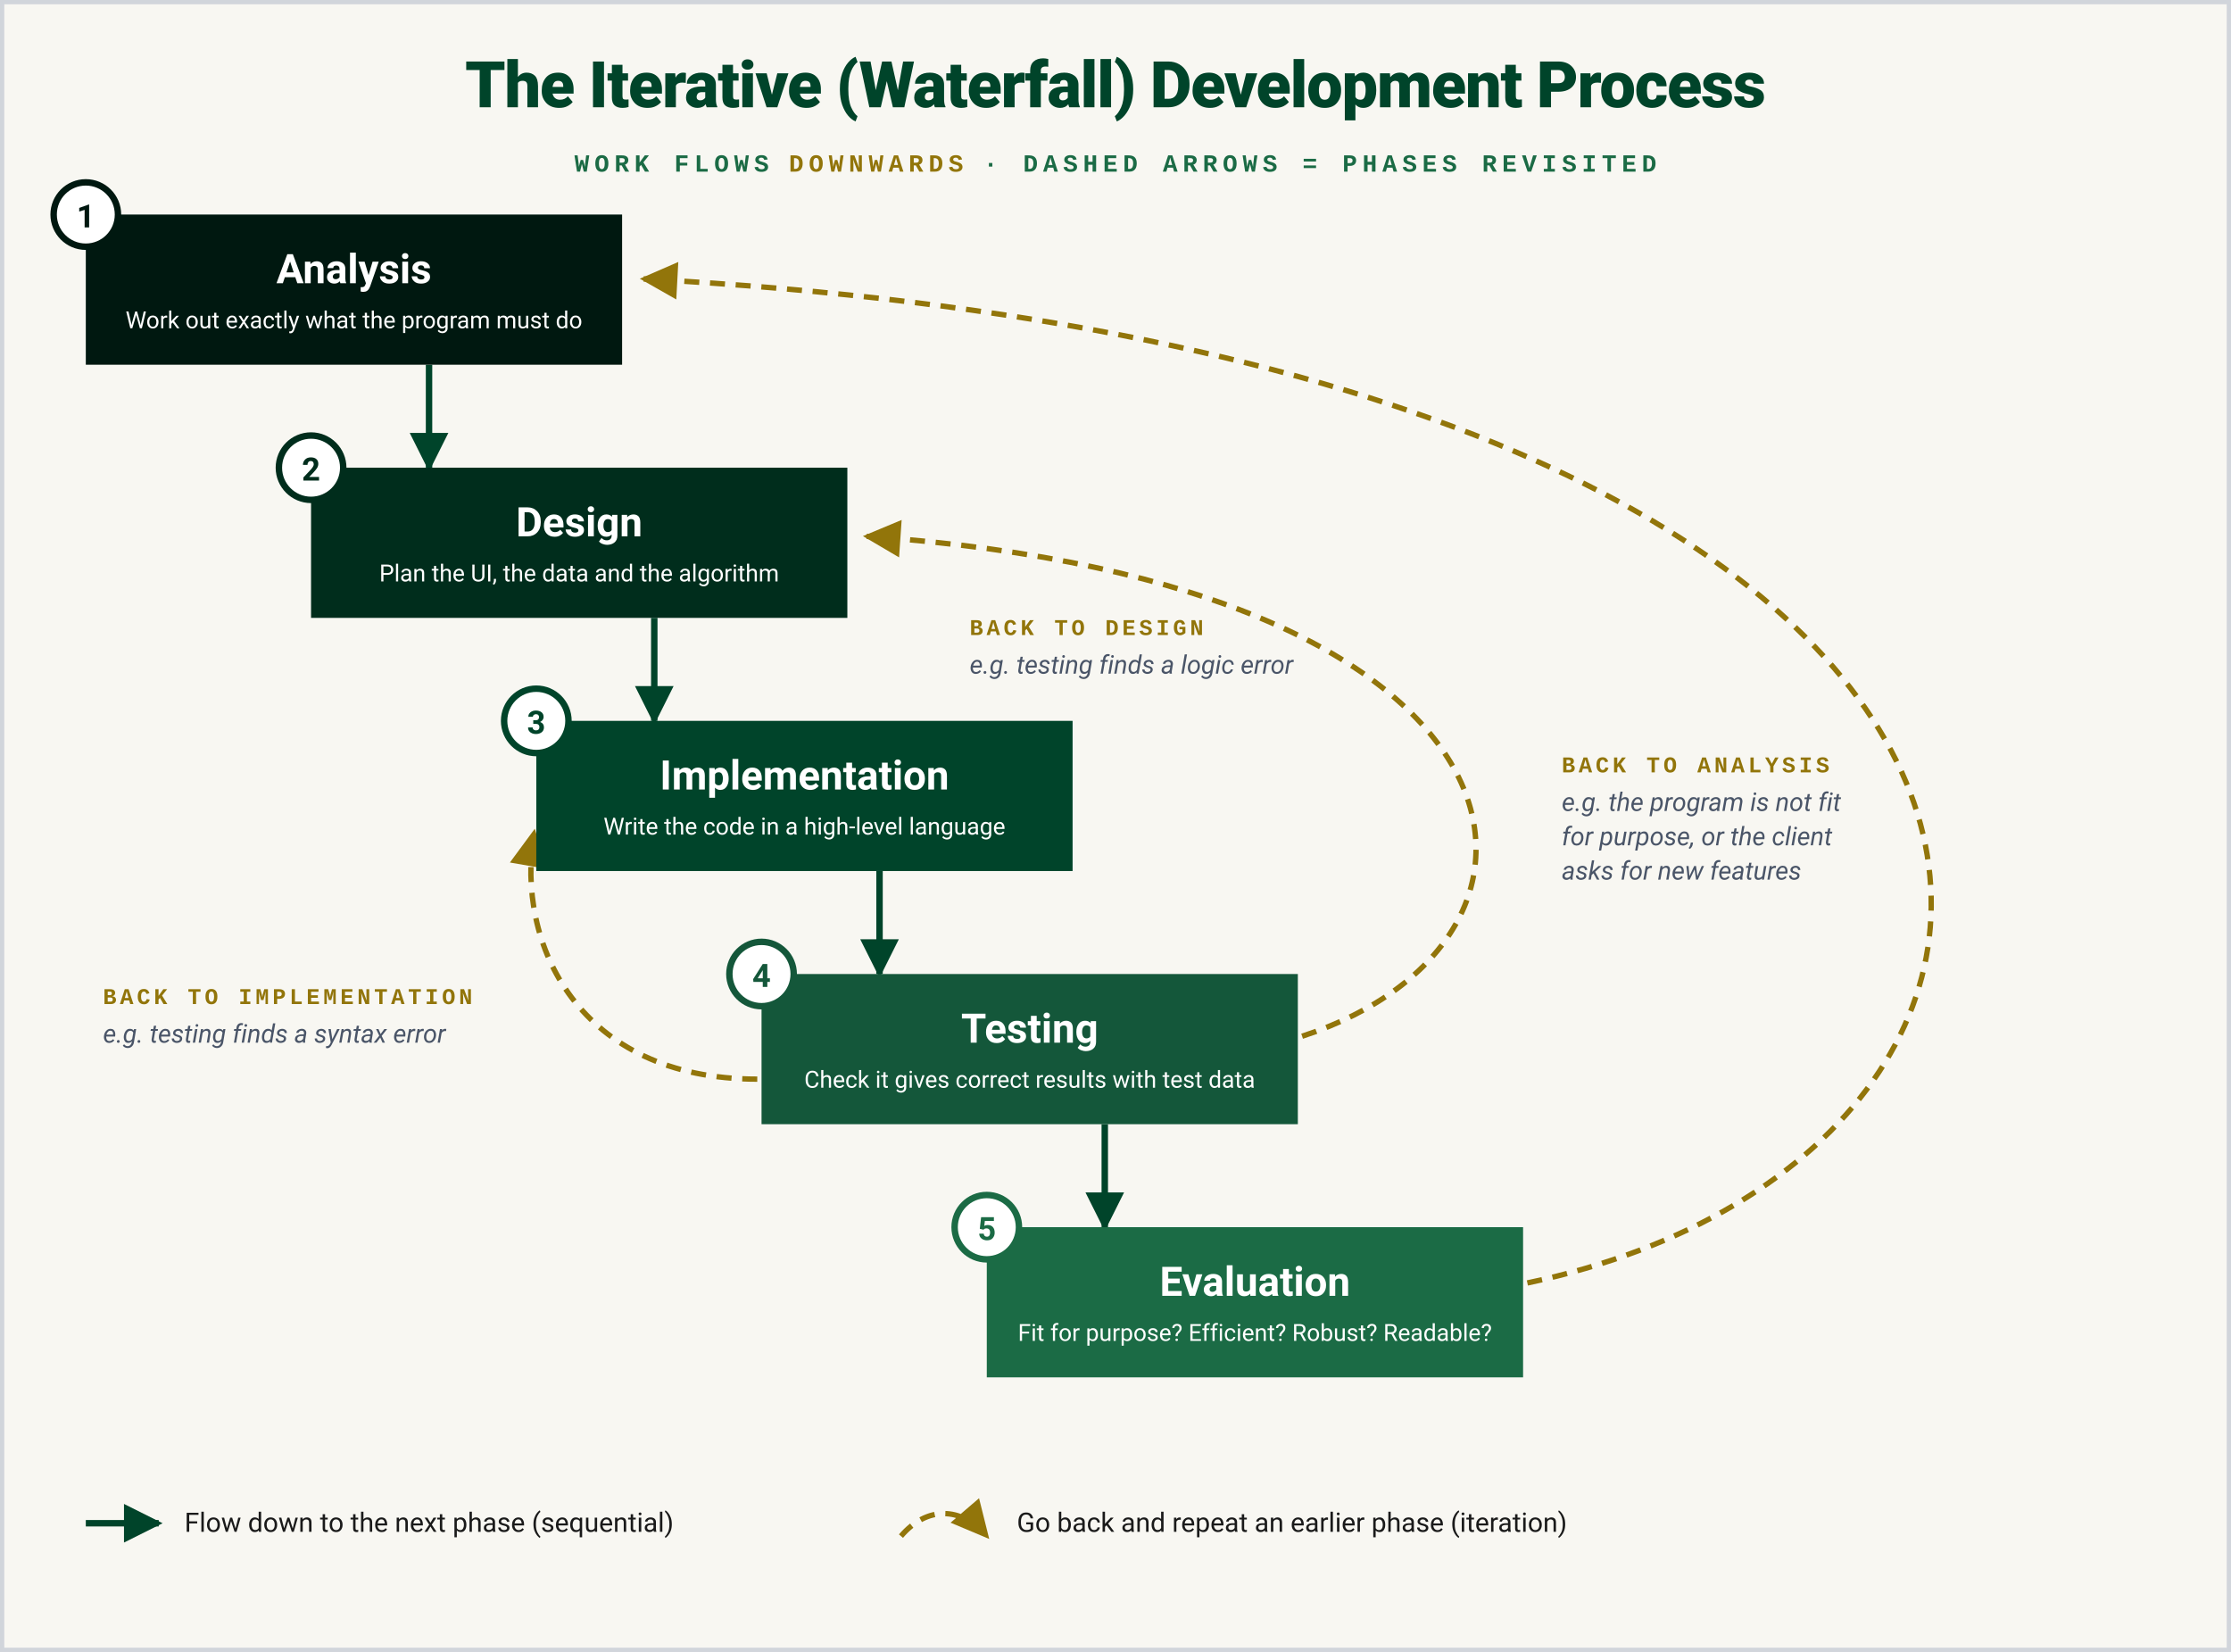
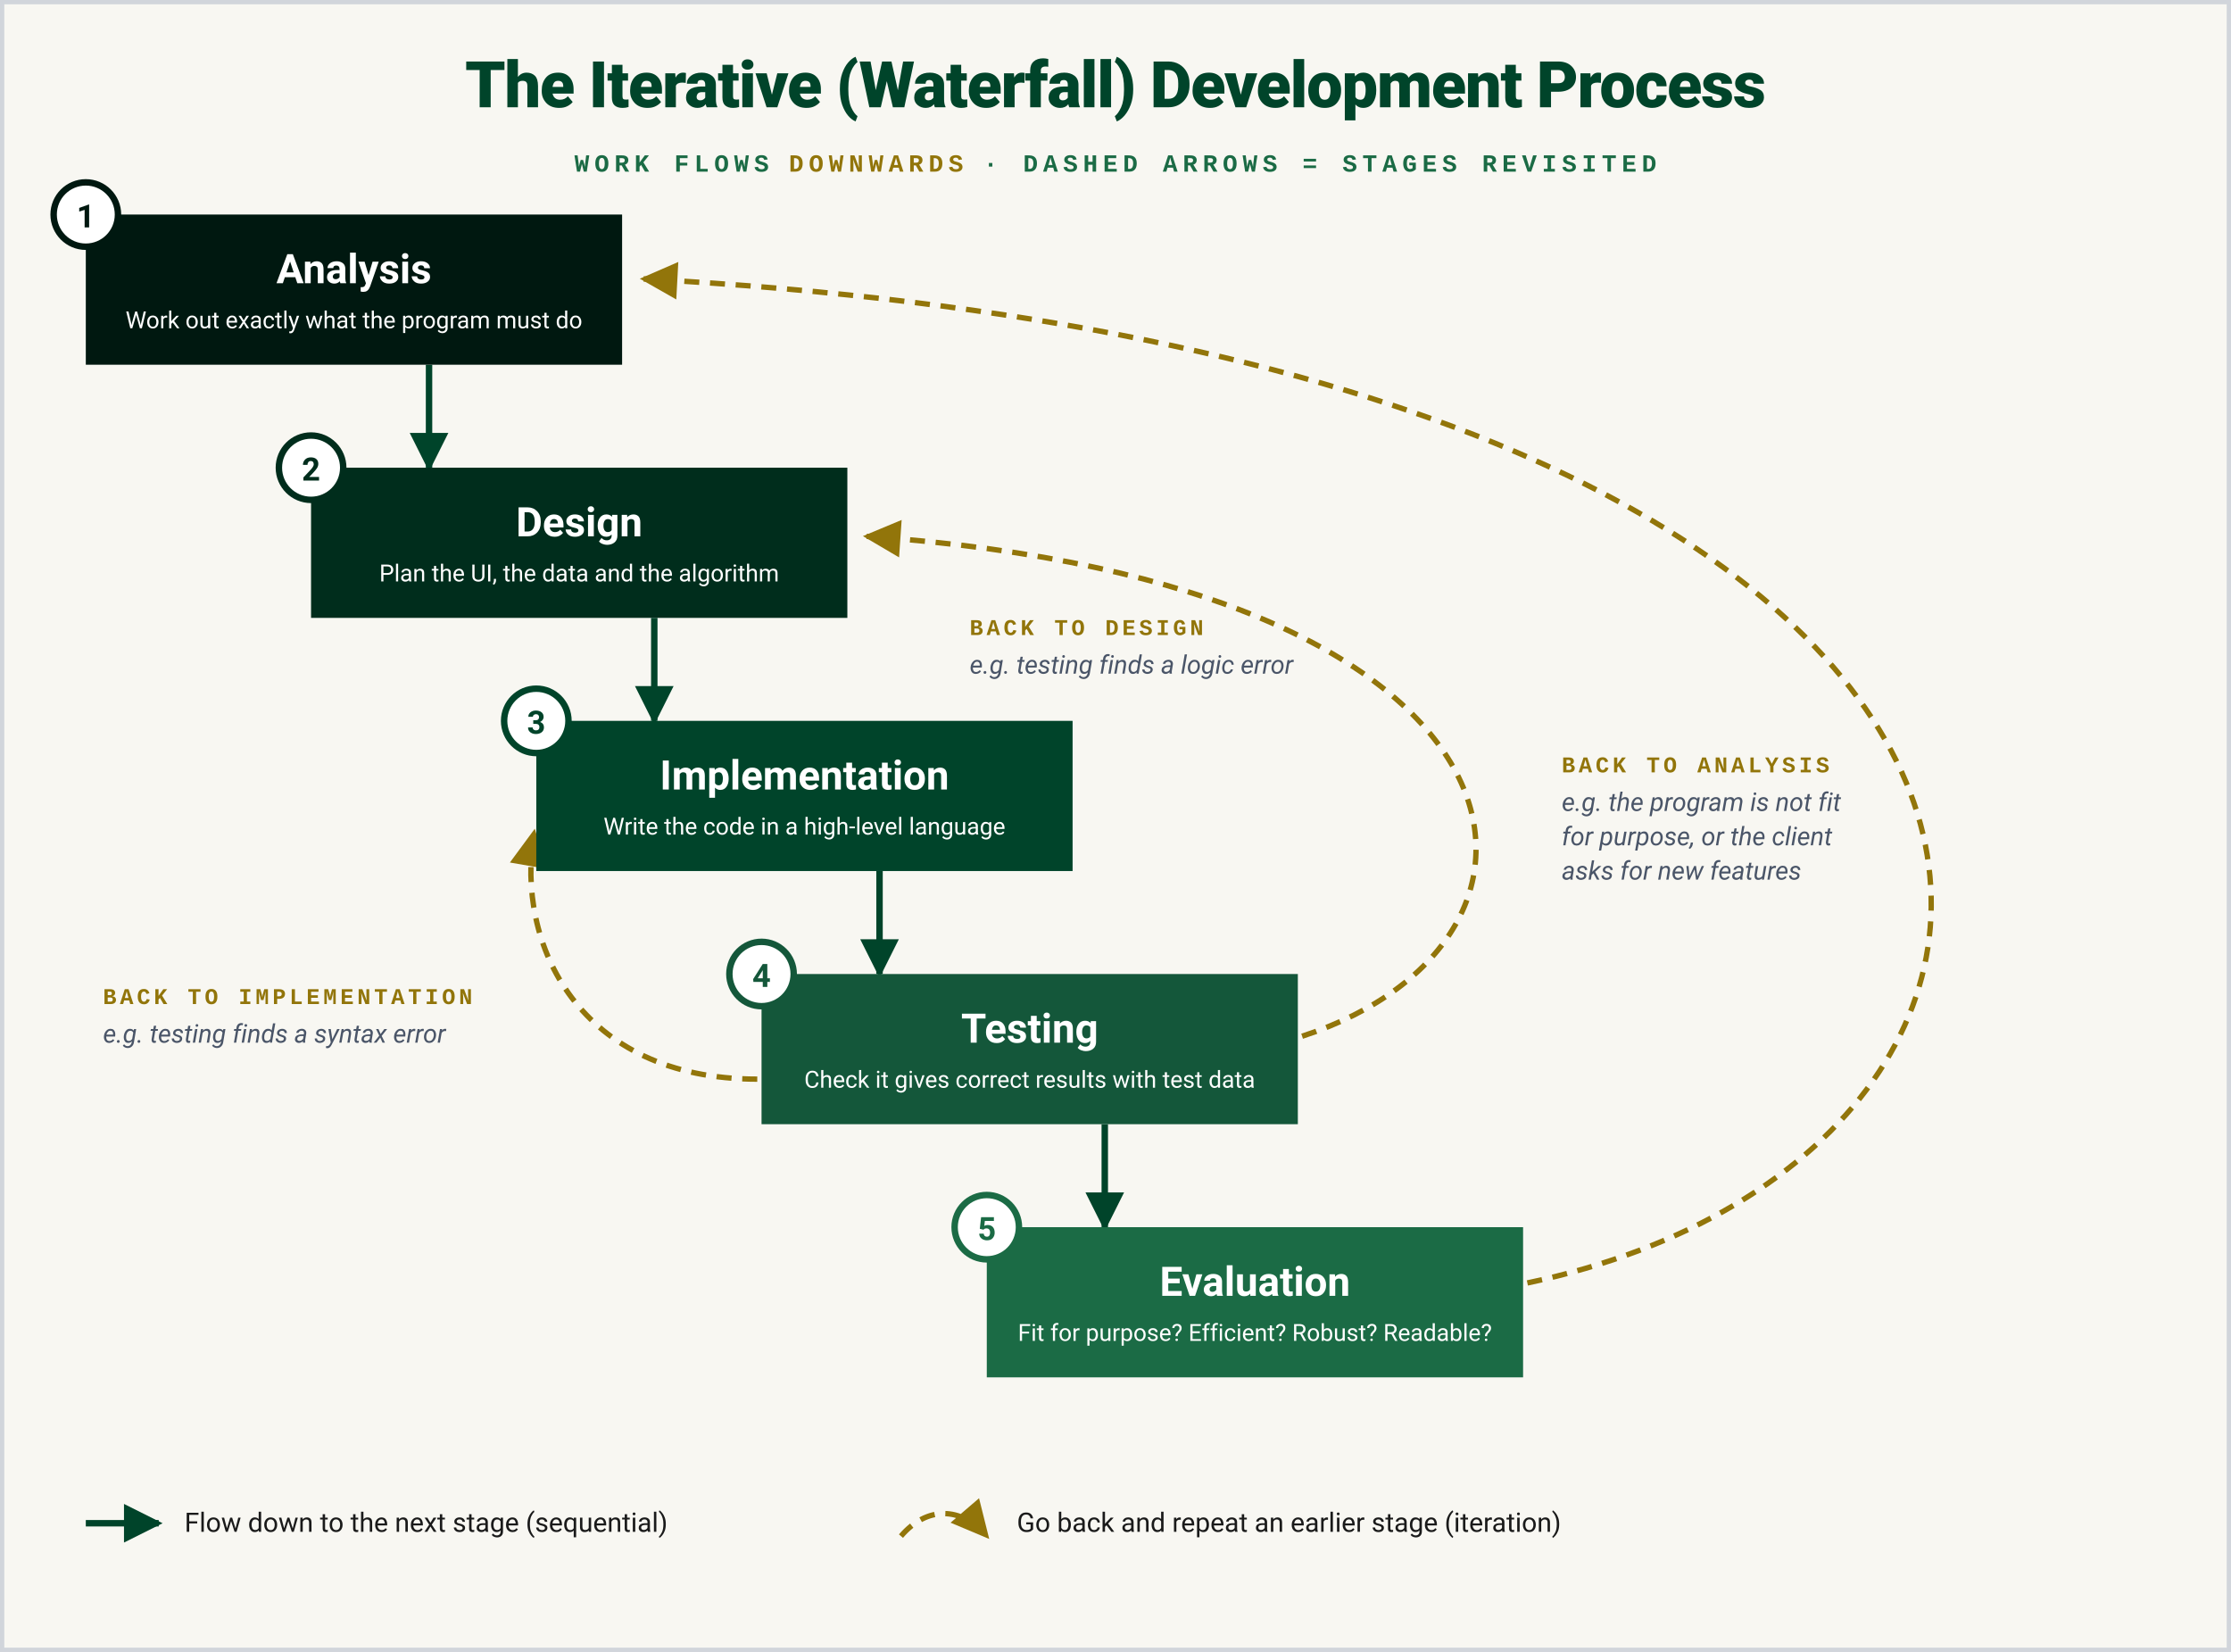
<svg xmlns="http://www.w3.org/2000/svg" viewBox="0 0 1040 770" font-family="'Public Sans','Segoe UI',Roboto,Helvetica,Arial,sans-serif" role="img" aria-labelledby="wfTitle wfDesc">
  <defs>
    <marker id="wfFlow" viewBox="0 0 10 10" refX="9" refY="5" markerWidth="6" markerHeight="6" orient="auto">
      <path d="M0,0 L10,5 L0,10 z" fill="#00442A" />
    </marker>
    <marker id="wfBack" viewBox="0 0 10 10" refX="9" refY="5" markerWidth="7" markerHeight="7" orient="auto">
      <path d="M0,0 L10,5 L0,10 z" fill="#92750A" />
    </marker>
  </defs>
  <rect x="1" y="1" width="1038" height="768" fill="#F8F7F2" stroke="#D1D5DB" stroke-width="2" />
  <text x="520" y="50" text-anchor="middle" font-size="30" font-weight="800" fill="#00442A" letter-spacing="-0.5">The Iterative (Waterfall) Development Process</text>
-   <text x="520" y="80" text-anchor="middle" font-size="11.5" font-weight="700" letter-spacing="2.4" fill="#1B6B45" font-family="'JetBrains Mono','Cascadia Code',Consolas,'Courier New',monospace">WORK FLOWS <tspan fill="#92750A">DOWNWARDS</tspan> · DASHED ARROWS = PHASES REVISITED</text>
+   <text x="520" y="80" text-anchor="middle" font-size="11.5" font-weight="700" letter-spacing="2.4" fill="#1B6B45" font-family="'JetBrains Mono','Cascadia Code',Consolas,'Courier New',monospace">WORK FLOWS <tspan fill="#92750A">DOWNWARDS</tspan> · DASHED ARROWS = STAGES REVISITED</text>
  <line x1="200" y1="170" x2="200" y2="218" stroke="#00442A" stroke-width="3" marker-end="url(#wfFlow)" />
  <line x1="305" y1="288" x2="305" y2="336" stroke="#00442A" stroke-width="3" marker-end="url(#wfFlow)" />
  <line x1="410" y1="406" x2="410" y2="454" stroke="#00442A" stroke-width="3" marker-end="url(#wfFlow)" />
  <line x1="515" y1="524" x2="515" y2="572" stroke="#00442A" stroke-width="3" marker-end="url(#wfFlow)" />
  <path d="M 607,483 C 745,438 725,272 404,250" fill="none" stroke="#92750A" stroke-width="2.5" stroke-dasharray="7 5" marker-end="url(#wfBack)" />
  <text x="452" y="296" font-size="10.5" font-weight="700" letter-spacing="1.6" fill="#92750A" font-family="'JetBrains Mono','Cascadia Code',Consolas,'Courier New',monospace">BACK TO DESIGN</text>
  <text x="452" y="314" font-size="12" font-style="italic" fill="#4A5568">e.g. testing finds a logic error</text>
  <path d="M 353,503 C 270,503 240,440 249,388" fill="none" stroke="#92750A" stroke-width="2.5" stroke-dasharray="7 5" marker-end="url(#wfBack)" />
  <text x="48" y="468" font-size="10.5" font-weight="700" letter-spacing="1.6" fill="#92750A" font-family="'JetBrains Mono','Cascadia Code',Consolas,'Courier New',monospace">BACK TO IMPLEMENTATION</text>
  <text x="48" y="486" font-size="12" font-style="italic" fill="#4A5568">e.g. testing finds a syntax error</text>
  <path d="M 712,598 C 1010,535 1010,168 300,130" fill="none" stroke="#92750A" stroke-width="2.5" stroke-dasharray="7 5" marker-end="url(#wfBack)" />
  <text x="728" y="360" font-size="10.5" font-weight="700" letter-spacing="1.6" fill="#92750A" font-family="'JetBrains Mono','Cascadia Code',Consolas,'Courier New',monospace">BACK TO ANALYSIS</text>
  <text x="728" y="378" font-size="12" font-style="italic" fill="#4A5568">e.g. the program is not fit</text>
  <text x="728" y="394" font-size="12" font-style="italic" fill="#4A5568">for purpose, or the client</text>
  <text x="728" y="410" font-size="12" font-style="italic" fill="#4A5568">asks for new features</text>
  <rect x="40" y="100" width="250" height="70" fill="#001810" />
  <text x="165" y="132" text-anchor="middle" font-size="19" font-weight="700" fill="#FFFFFF">Analysis</text>
  <text x="165" y="153" text-anchor="middle" font-size="11" fill="#FFFFFF">Work out exactly what the program must do</text>
  <circle cx="40" cy="100" r="15" fill="#FFFFFF" stroke="#001810" stroke-width="3" />
  <text x="40" y="106" text-anchor="middle" font-size="15" font-weight="700" fill="#001810">1</text>
  <rect x="145" y="218" width="250" height="70" fill="#002D1C" />
  <text x="270" y="250" text-anchor="middle" font-size="19" font-weight="700" fill="#FFFFFF">Design</text>
  <text x="270" y="271" text-anchor="middle" font-size="11" fill="#FFFFFF">Plan the UI, the data and the algorithm</text>
  <circle cx="145" cy="218" r="15" fill="#FFFFFF" stroke="#002D1C" stroke-width="3" />
  <text x="145" y="224" text-anchor="middle" font-size="15" font-weight="700" fill="#002D1C">2</text>
  <rect x="250" y="336" width="250" height="70" fill="#00442A" />
  <text x="375" y="368" text-anchor="middle" font-size="19" font-weight="700" fill="#FFFFFF">Implementation</text>
  <text x="375" y="389" text-anchor="middle" font-size="11" fill="#FFFFFF">Write the code in a high-level language</text>
  <circle cx="250" cy="336" r="15" fill="#FFFFFF" stroke="#00442A" stroke-width="3" />
  <text x="250" y="342" text-anchor="middle" font-size="15" font-weight="700" fill="#00442A">3</text>
  <rect x="355" y="454" width="250" height="70" fill="#14573A" />
  <text x="480" y="486" text-anchor="middle" font-size="19" font-weight="700" fill="#FFFFFF">Testing</text>
  <text x="480" y="507" text-anchor="middle" font-size="11" fill="#FFFFFF">Check it gives correct results with test data</text>
  <circle cx="355" cy="454" r="15" fill="#FFFFFF" stroke="#14573A" stroke-width="3" />
  <text x="355" y="460" text-anchor="middle" font-size="15" font-weight="700" fill="#14573A">4</text>
  <rect x="460" y="572" width="250" height="70" fill="#1B6B45" />
  <text x="585" y="604" text-anchor="middle" font-size="19" font-weight="700" fill="#FFFFFF">Evaluation</text>
  <text x="585" y="625" text-anchor="middle" font-size="11" fill="#FFFFFF">Fit for purpose? Efficient? Robust? Readable?</text>
  <circle cx="460" cy="572" r="15" fill="#FFFFFF" stroke="#1B6B45" stroke-width="3" />
  <text x="460" y="578" text-anchor="middle" font-size="15" font-weight="700" fill="#1B6B45">5</text>
  <g transform="translate(40, 700)">
    <line x1="0" y1="10" x2="34" y2="10" stroke="#00442A" stroke-width="3" marker-end="url(#wfFlow)" />
-     <text x="46" y="14" font-size="12.5" fill="#1A1A1A">Flow down to the next phase (sequential)</text>
+     <text x="46" y="14" font-size="12.5" fill="#1A1A1A">Flow down to the next stage (sequential)</text>
    <path d="M 380,16 C 392,2 408,2 420,16" fill="none" stroke="#92750A" stroke-width="2.5" stroke-dasharray="7 5" marker-end="url(#wfBack)" />
-     <text x="434" y="14" font-size="12.5" fill="#1A1A1A">Go back and repeat an earlier phase (iteration)</text>
+     <text x="434" y="14" font-size="12.5" fill="#1A1A1A">Go back and repeat an earlier stage (iteration)</text>
  </g>
</svg>
